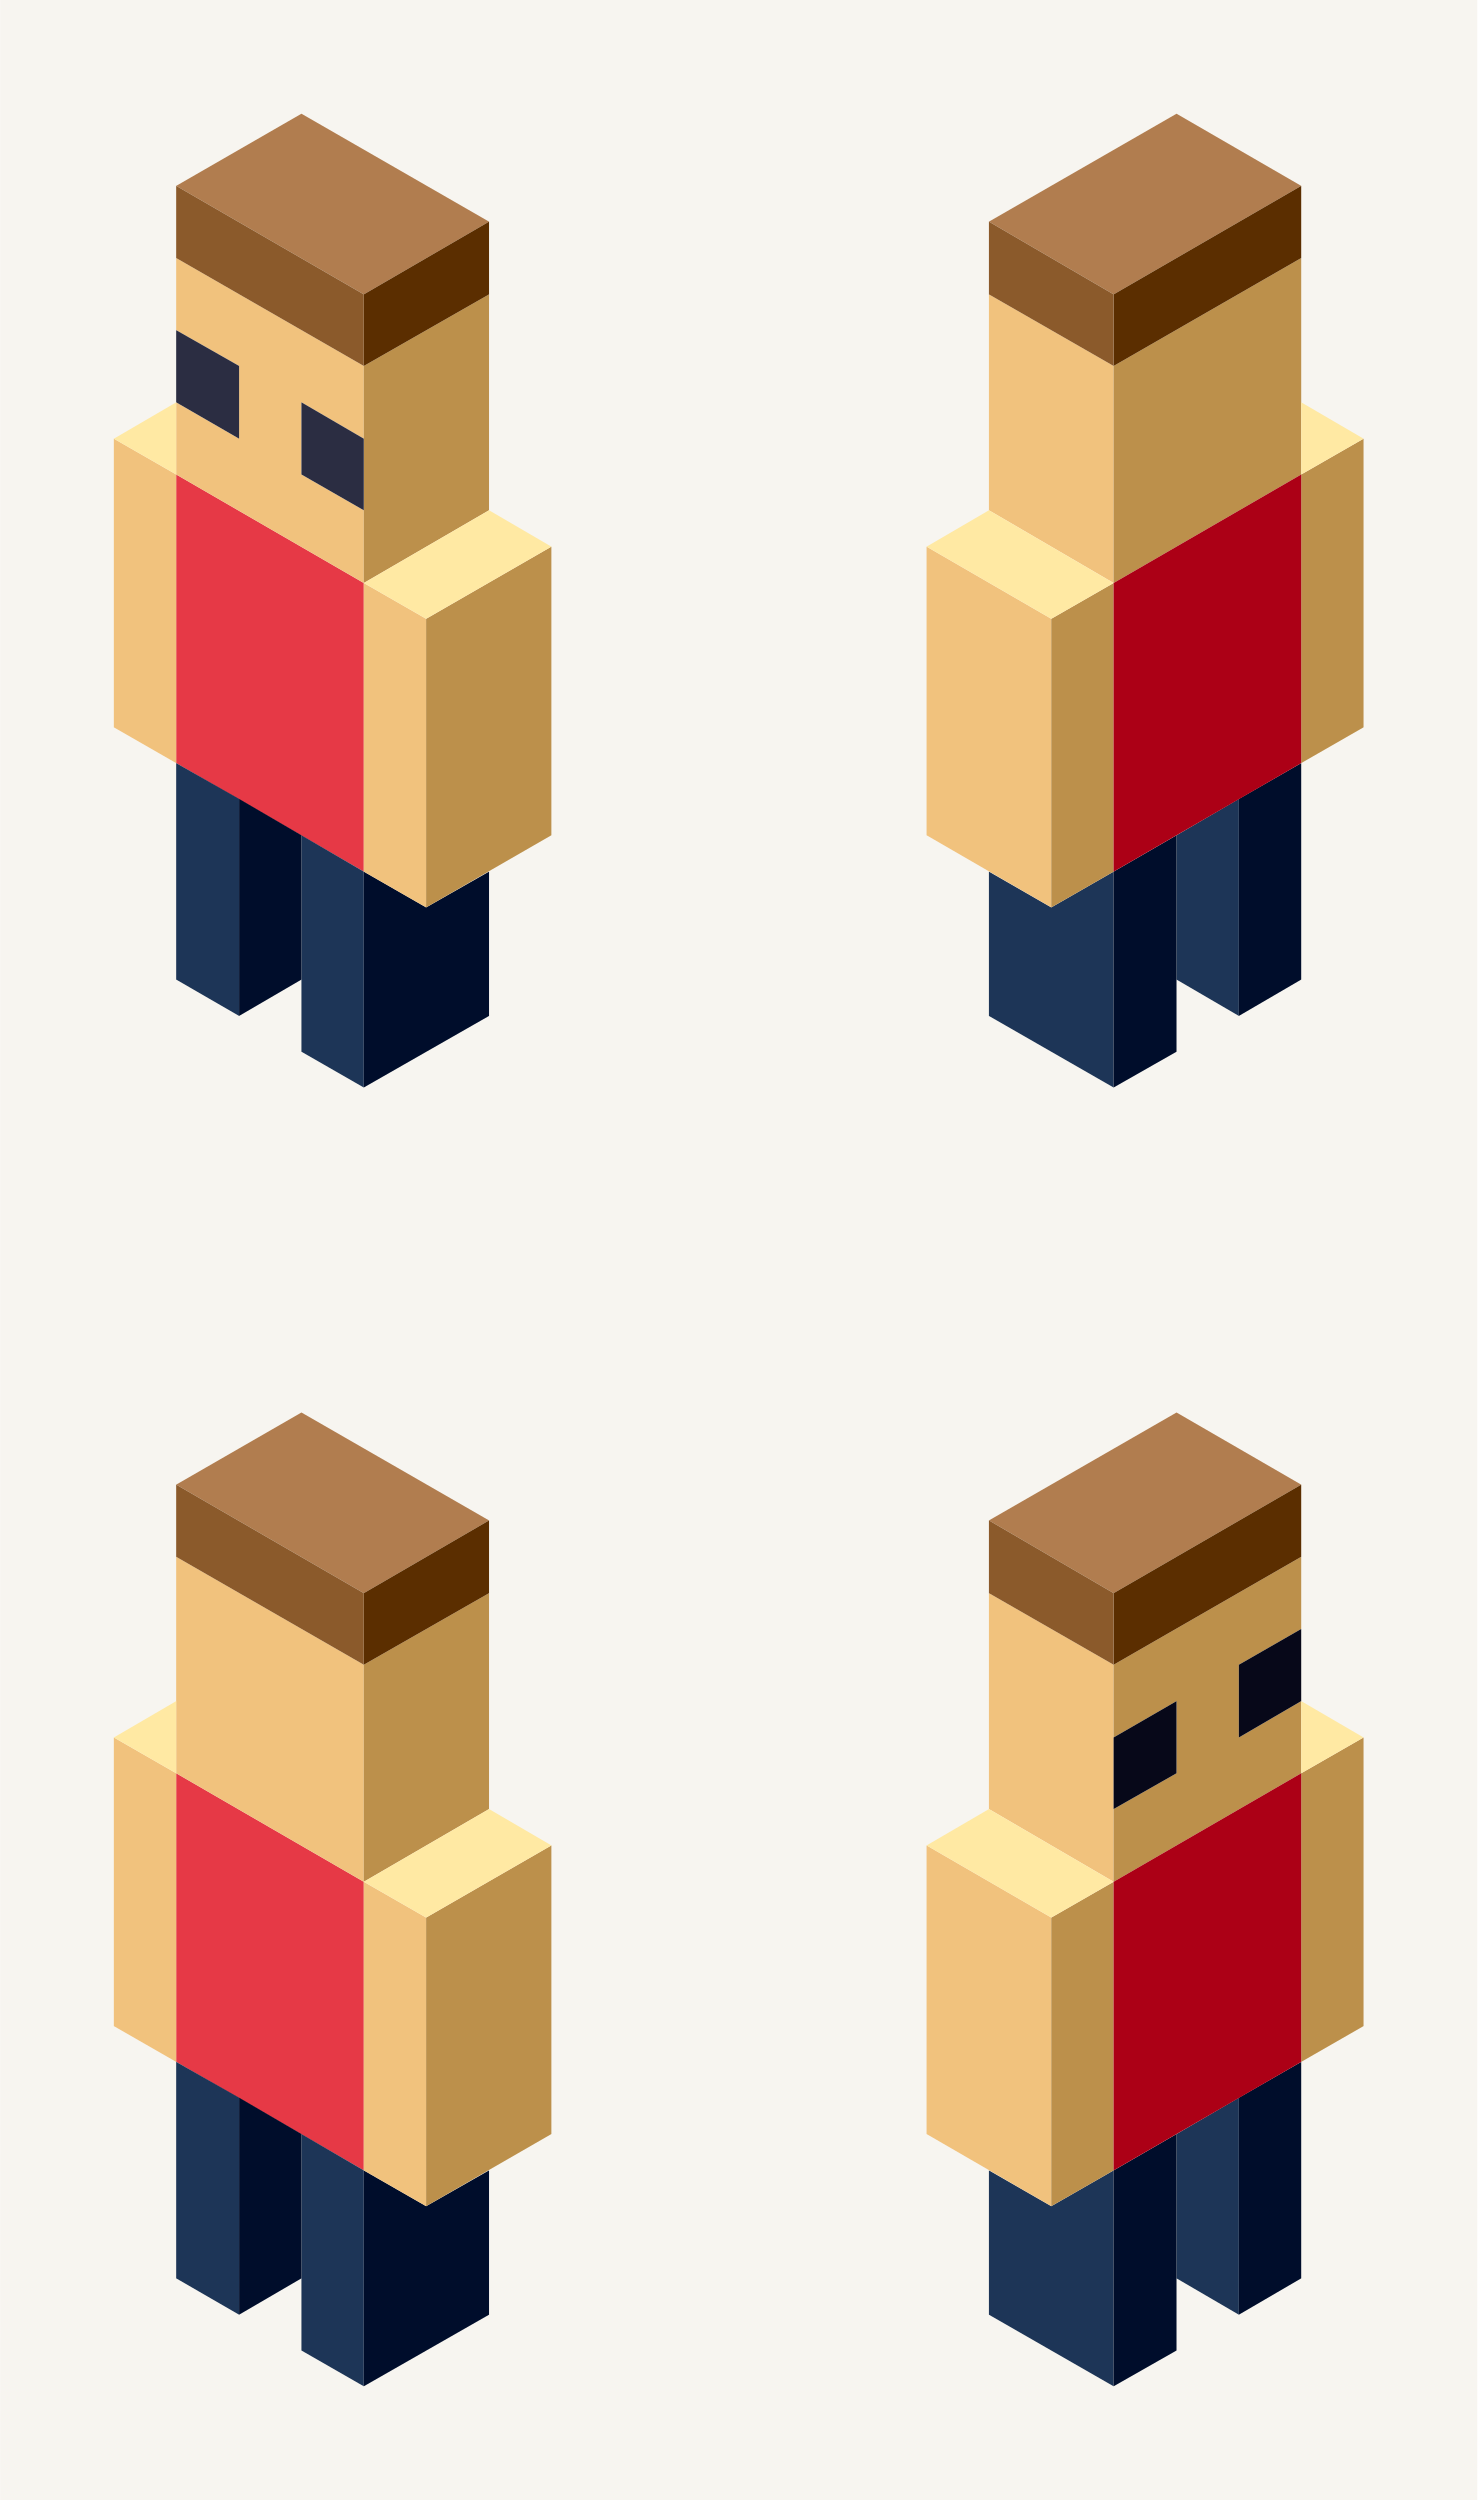
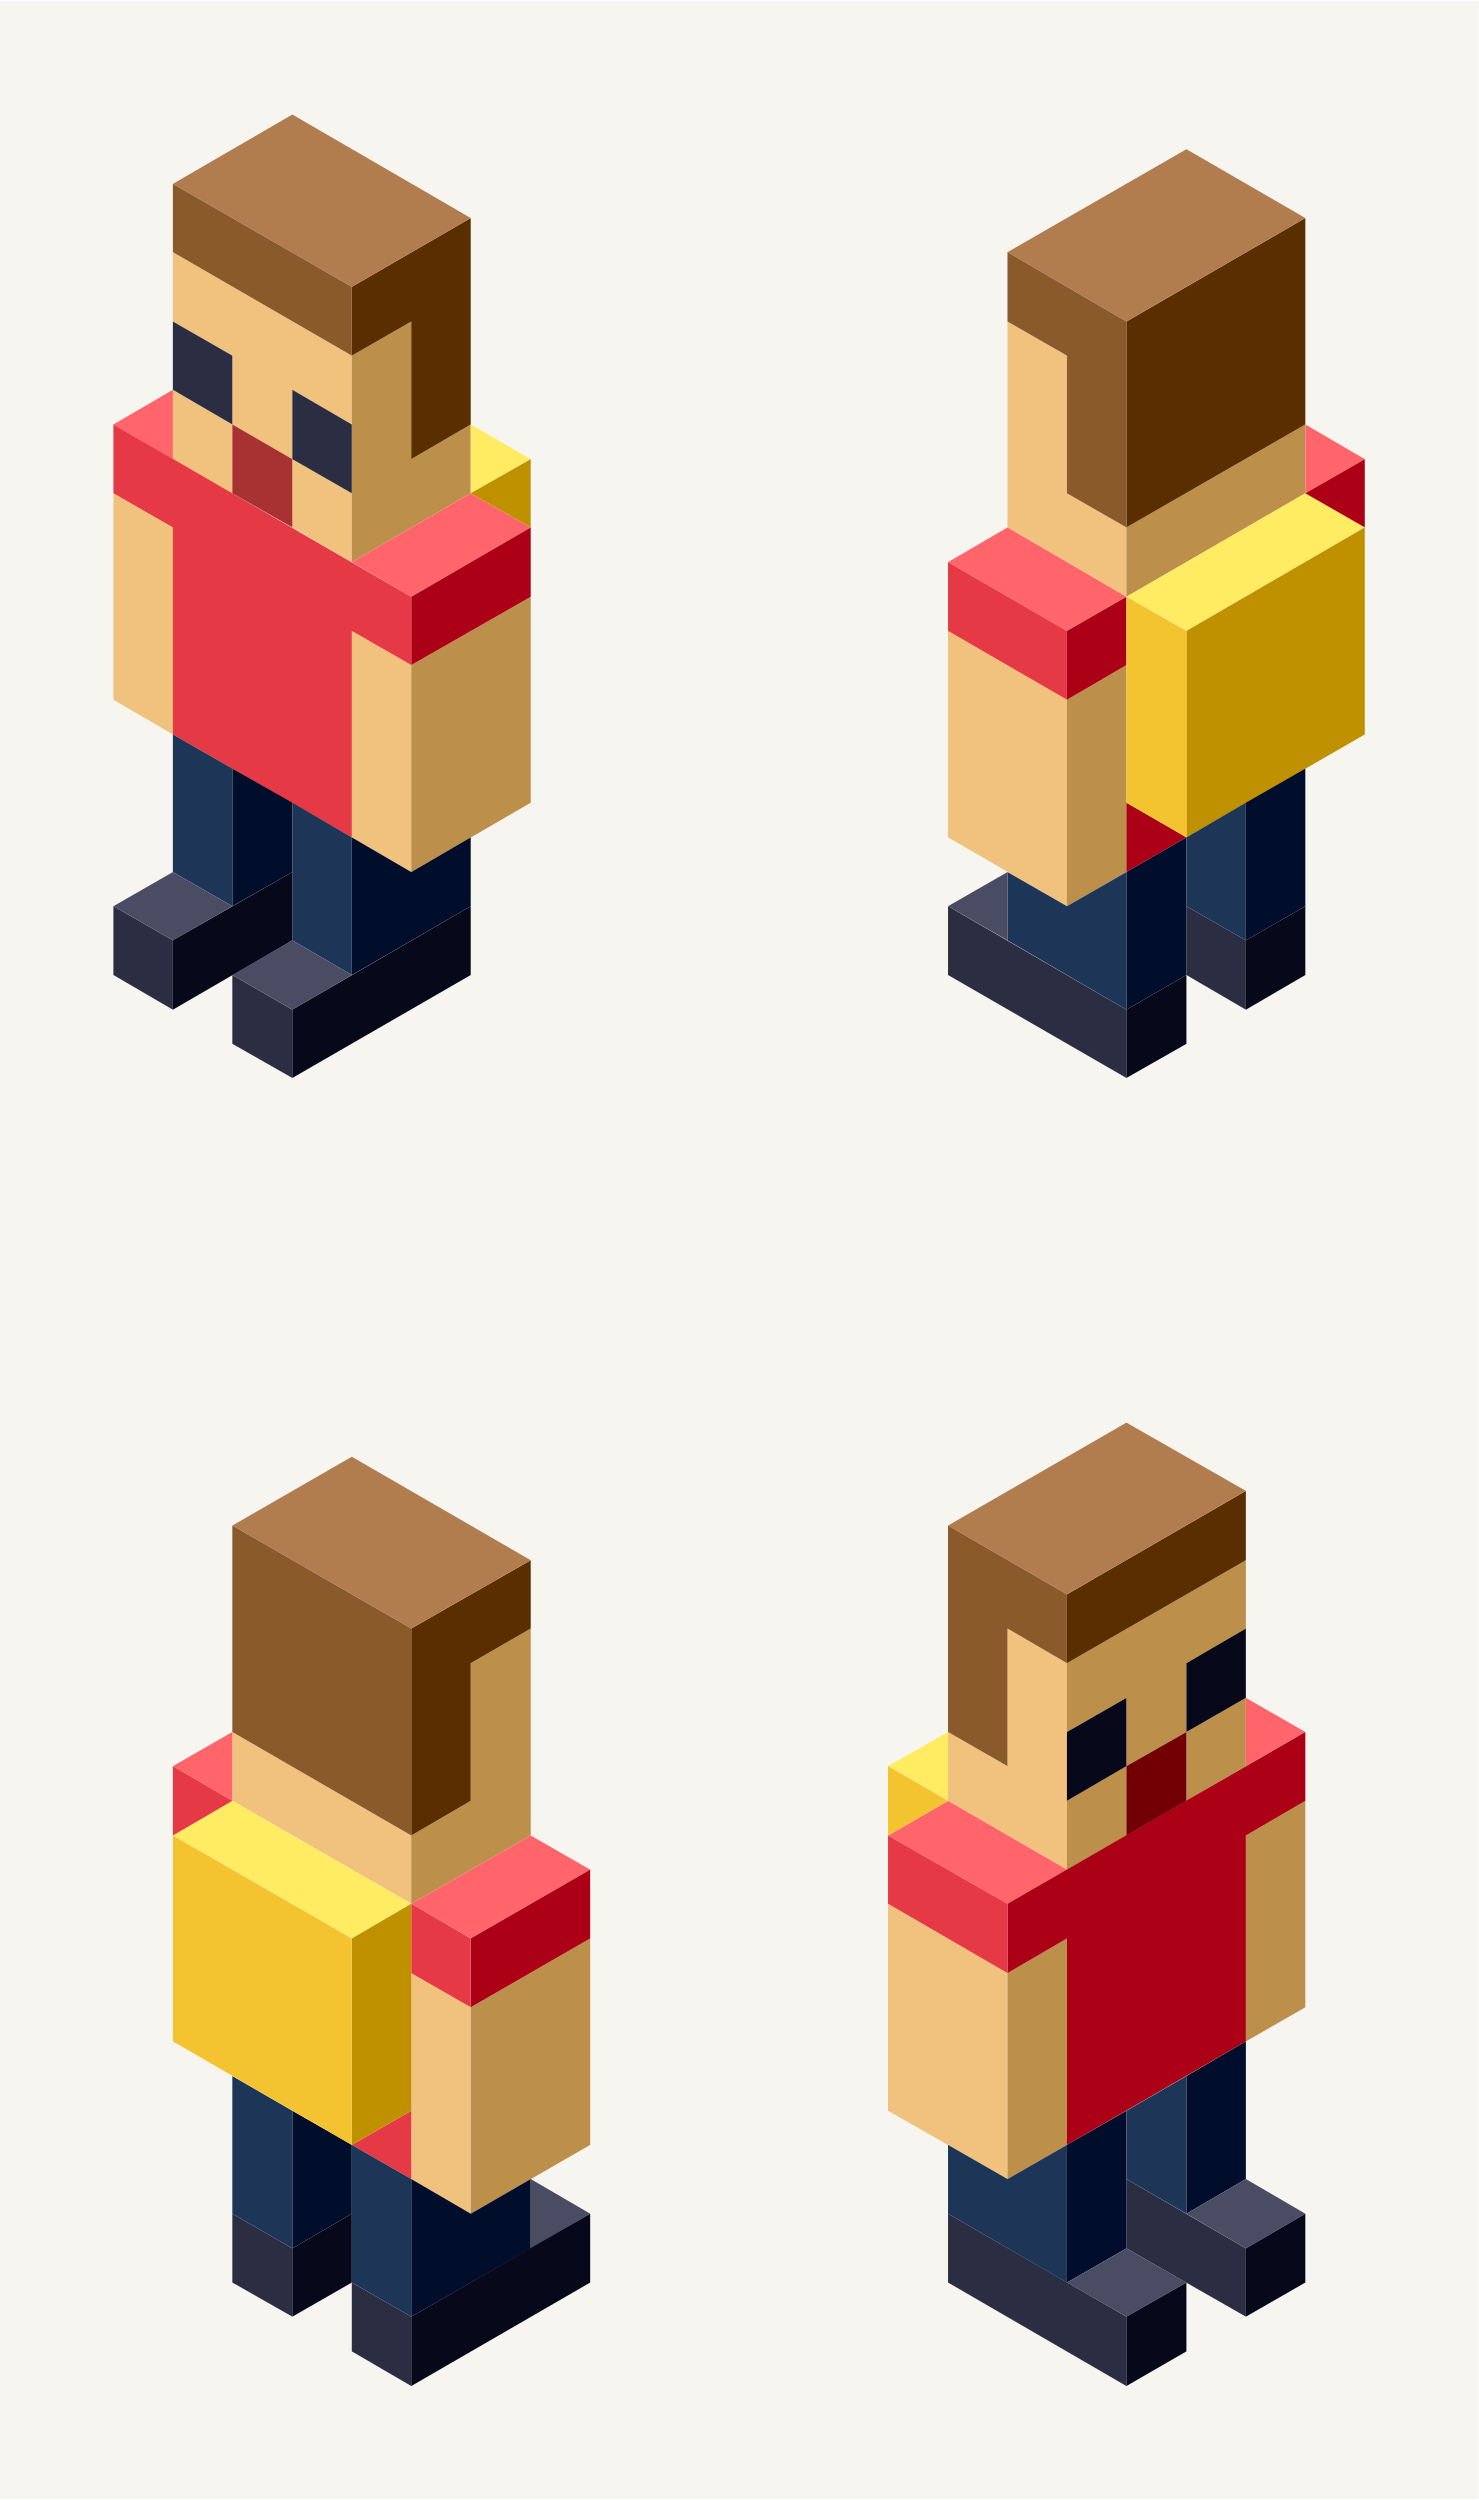
- <svg xmlns="http://www.w3.org/2000/svg" width="640" height="1083" viewBox="-0.089 -0.072 2.559 4.331">
-   <rect x="-0.089" y="-0.072" width="2.559" height="4.331" fill="#f7f5f0" />
-   <path fill="#e63946" d="M0.216 1.25L0.216 0.75L0.541 0.938L0.541 1.438ZM0.541 3.688L0.216 3.5L0.216 3L0.541 3.188Z" />
-   <path fill="#1d3557" d="M0.216 1.25L0.325 1.312L0.325 1.688L0.216 1.625ZM0.433 1.375L0.541 1.438L0.541 1.812L0.433 1.75ZM1.949 1.375L2.057 1.312L2.057 1.688L1.949 1.625ZM1.732 1.5L1.84 1.438L1.84 1.812L1.624 1.688L1.624 1.438ZM0.433 3.625L0.541 3.688L0.541 4.062L0.433 4ZM0.216 3.5L0.325 3.562L0.325 3.938L0.216 3.875ZM1.732 3.75L1.84 3.688L1.84 4.062L1.624 3.938L1.624 3.688ZM1.949 3.625L2.057 3.562L2.057 3.938L1.949 3.875Z" />
-   <path fill="#000d2b" d="M0.325 1.312L0.433 1.375L0.433 1.625L0.325 1.688ZM0.649 1.5L0.758 1.438L0.758 1.688L0.541 1.812L0.541 1.438ZM1.84 1.438L1.949 1.375L1.949 1.75L1.84 1.812ZM2.057 1.312L2.165 1.25L2.165 1.625L2.057 1.688ZM0.649 3.75L0.758 3.688L0.758 3.938L0.541 4.062L0.541 3.688ZM0.325 3.562L0.433 3.625L0.433 3.875L0.325 3.938ZM1.84 3.688L1.949 3.625L1.949 4L1.84 4.062ZM2.057 3.562L2.165 3.5L2.165 3.875L2.057 3.938Z" />
-   <path fill="#f1c27d" d="M0.649 1.5L0.541 1.438L0.541 0.938L0.649 1ZM0.325 0.688L0.325 0.562L0.216 0.5L0.216 0.375L0.541 0.562L0.541 0.688L0.433 0.625L0.433 0.75L0.541 0.812L0.541 0.938L0.216 0.75L0.216 1.25L0.108 1.188L0.108 0.688L0.216 0.75L0.216 0.625ZM1.732 1.5L1.516 1.375L1.516 0.875L1.732 1ZM1.84 0.938L1.624 0.812L1.624 0.438L1.84 0.562ZM0.649 3.75L0.541 3.688L0.541 3.188L0.216 3L0.216 3.5L0.108 3.438L0.108 2.938L0.216 3L0.216 2.625L0.541 2.812L0.541 3.188L0.649 3.25ZM1.732 3.75L1.516 3.625L1.516 3.125L1.732 3.25ZM1.84 3.188L1.624 3.062L1.624 2.688L1.84 2.812Z" />
-   <path fill="#bc904b" d="M0.649 1L0.866 0.875L0.866 1.375L0.649 1.5ZM0.541 0.562L0.758 0.438L0.758 0.812L0.541 0.938ZM1.732 1L1.84 0.938L1.84 1.438L1.732 1.5ZM2.165 0.75L2.273 0.688L2.273 1.188L2.165 1.25L2.165 0.75L1.84 0.938L1.84 0.562L2.165 0.375ZM0.649 3.25L0.866 3.125L0.866 3.625L0.649 3.75ZM0.541 2.812L0.758 2.688L0.758 3.062L0.541 3.188ZM1.732 3.25L1.84 3.188L1.84 3.062L1.949 3L1.949 2.875L1.84 2.938L1.84 2.812L2.165 2.625L2.165 2.75L2.057 2.812L2.057 2.938L2.165 2.875L2.165 3L2.273 2.938L2.273 3.438L2.165 3.5L2.165 3L1.84 3.188L1.84 3.688L1.732 3.75Z" />
-   <path fill="#2b2d42" d="M0.325 0.562L0.325 0.688L0.216 0.625L0.216 0.5ZM0.433 0.625L0.541 0.688L0.541 0.812L0.433 0.75Z" />
-   <path fill="#ffe9a3" d="M0.108 0.688L0.216 0.625L0.216 0.75ZM0.758 0.812L0.866 0.875L0.649 1L0.541 0.938ZM2.165 0.625L2.273 0.688L2.165 0.75ZM1.624 0.812L1.84 0.938L1.732 1L1.516 0.875ZM0.758 3.062L0.866 3.125L0.649 3.25L0.541 3.188ZM0.108 2.938L0.216 2.875L0.216 3ZM1.516 3.125L1.624 3.062L1.84 3.188L1.732 3.25ZM2.165 2.875L2.273 2.938L2.165 3Z" />
-   <path fill="#b17d4f" d="M0.216 0.25L0.433 0.125L0.758 0.312L0.541 0.438ZM1.84 0.438L1.624 0.312L1.949 0.125L2.165 0.25ZM0.216 2.5L0.433 2.375L0.758 2.562L0.541 2.688ZM1.84 2.688L1.624 2.562L1.949 2.375L2.165 2.5Z" />
-   <path fill="#5b2e00" d="M0.541 0.438L0.758 0.312L0.758 0.438L0.541 0.562ZM2.165 0.25L2.165 0.375L1.84 0.562L1.84 0.438ZM0.541 2.688L0.758 2.562L0.758 2.688L0.541 2.812ZM2.165 2.5L2.165 2.625L1.84 2.812L1.84 2.688Z" />
-   <path fill="#8b5a2b" d="M0.216 0.375L0.216 0.25L0.541 0.438L0.541 0.562ZM1.624 0.438L1.624 0.312L1.84 0.438L1.84 0.562ZM0.216 2.625L0.216 2.5L0.541 2.688L0.541 2.812ZM1.624 2.688L1.624 2.562L1.84 2.688L1.84 2.812Z" />
-   <path fill="#ac0016" d="M2.165 1.25L1.84 1.438L1.84 0.938L2.165 0.75ZM1.84 3.688L1.84 3.188L2.165 3L2.165 3.5Z" />
-   <path fill="#070819" d="M1.84 2.938L1.949 2.875L1.949 3L1.84 3.062ZM2.165 2.875L2.057 2.938L2.057 2.812L2.165 2.75Z" />
+ <svg xmlns="http://www.w3.org/2000/svg" width="640" height="1082" viewBox="-0.206 -0.144 2.686 4.537">
+   <rect x="-0.206" y="-0.144" width="2.686" height="4.537" fill="#f7f5f0" />
+   <path fill="#f1c27d" d="M0.433 0.5L0.433 0.625L0.325 0.562L0.325 0.688L0.216 0.625L0.216 0.5L0.108 0.438L0.108 0.312ZM0.325 0.688L0.433 0.75L0.433 0.875L0.325 0.812ZM0.541 1.438L0.433 1.375L0.433 1L0.541 1.062ZM0.216 0.625L0.216 0.75L0.108 0.688L0.108 0.562ZM0 0.75L0.108 0.812L0.108 1.188L0 1.125ZM1.732 1.5L1.516 1.375L1.516 1L1.732 1.125ZM1.624 0.812L1.624 0.438L1.732 0.5L1.732 0.75L1.84 0.812L1.84 0.938ZM0.541 3.812L0.541 3.438L0.649 3.5L0.649 3.875ZM0.216 3.125L0.216 3L0.541 3.188L0.541 3.312ZM1.732 2.875L1.732 3.25L1.516 3.125L1.516 3L1.624 3.062L1.624 2.812ZM1.624 3.438L1.624 3.812L1.407 3.688L1.407 3.312Z" />
+   <path fill="#bc904b" d="M0.433 0.5L0.541 0.438L0.541 0.688L0.649 0.625L0.649 0.75L0.433 0.875ZM0.541 1.062L0.758 0.938L0.758 1.312L0.541 1.438ZM1.84 1.438L1.732 1.5L1.732 1.125L1.84 1.062ZM2.165 0.625L2.165 0.75L1.84 0.938L1.84 0.812ZM0.649 3.5L0.866 3.375L0.866 3.75L0.649 3.875ZM0.541 3.188L0.649 3.125L0.649 2.875L0.758 2.812L0.758 3.188L0.541 3.312ZM1.84 2.938L1.732 3L1.732 2.875L2.057 2.688L2.057 2.812L1.949 2.875L1.949 3L2.057 2.938L2.057 3.062L1.949 3.125L1.949 3L1.84 3.062ZM1.732 3.125L1.84 3.062L1.84 3.188L1.732 3.25ZM1.624 3.438L1.732 3.375L1.732 3.75L1.624 3.812ZM2.057 3.188L2.165 3.125L2.165 3.5L2.057 3.562Z" />
+   <path fill="#5b2e00" d="M0.649 0.625L0.541 0.688L0.541 0.438L0.433 0.5L0.433 0.375L0.649 0.25ZM2.165 0.625L1.84 0.812L1.84 0.438L2.165 0.25ZM0.649 3.125L0.541 3.188L0.541 2.812L0.758 2.688L0.758 2.812L0.649 2.875ZM2.057 2.562L2.057 2.688L1.732 2.875L1.732 2.75Z" />
+   <path fill="#ffec63" d="M0.649 0.625L0.758 0.688L0.649 0.75ZM2.165 0.75L2.273 0.812L1.949 1L1.84 0.938ZM0.108 3.188L0.216 3.125L0.541 3.312L0.433 3.375ZM1.407 3.062L1.516 3L1.516 3.125Z" />
+   <path fill="#2b2d42" d="M0.325 0.562L0.433 0.625L0.433 0.75L0.325 0.688ZM0 1.5L0.108 1.562L0.108 1.688L0 1.625ZM0.216 1.625L0.325 1.688L0.325 1.812L0.216 1.75ZM0.216 0.5L0.216 0.625L0.108 0.562L0.108 0.438ZM1.949 1.5L2.057 1.562L2.057 1.688L1.949 1.625ZM1.516 1.5L1.84 1.688L1.84 1.812L1.516 1.625ZM0.433 4L0.541 4.062L0.541 4.188L0.433 4.125ZM0.216 3.875L0.325 3.938L0.325 4.062L0.216 4ZM1.516 3.875L1.84 4.062L1.84 4.188L1.516 4ZM1.84 3.812L2.057 3.938L2.057 4.062L1.84 3.938Z" />
+   <path fill="#ff656a" d="M0.649 0.75L0.758 0.812L0.541 0.938L0.433 0.875ZM0 0.625L0.108 0.562L0.108 0.688ZM2.165 0.625L2.273 0.688L2.165 0.75ZM1.624 0.812L1.84 0.938L1.732 1L1.516 0.875ZM0.758 3.188L0.866 3.25L0.649 3.375L0.541 3.312ZM0.108 3.062L0.216 3L0.216 3.125ZM1.516 3.125L1.732 3.25L1.624 3.312L1.407 3.188ZM2.057 2.938L2.165 3L2.057 3.062Z" />
+   <path fill="#ac0016" d="M0.541 0.938L0.758 0.812L0.758 0.938L0.541 1.062ZM1.84 1.312L1.949 1.375L1.84 1.438ZM2.165 0.75L2.273 0.688L2.273 0.812ZM1.732 1L1.84 0.938L1.84 1.062L1.732 1.125ZM0.649 3.375L0.866 3.25L0.866 3.375L0.649 3.5ZM2.165 3L2.165 3.125L2.057 3.188L2.057 3.562L1.732 3.75L1.732 3.375L1.624 3.438L1.624 3.312Z" />
+   <path fill="#e63946" d="M0.541 0.938L0.541 1.062L0.433 1L0.433 1.375L0.108 1.188L0.108 0.812L0 0.75L0 0.625ZM1.732 1L1.732 1.125L1.516 1L1.516 0.875ZM0.433 3.75L0.541 3.688L0.541 3.812ZM0.649 3.375L0.649 3.5L0.541 3.438L0.541 3.312ZM0.108 3.062L0.216 3.125L0.108 3.188ZM1.624 3.312L1.624 3.438L1.407 3.312L1.407 3.188Z" />
+   <path fill="#bf9100" d="M0.649 0.75L0.758 0.688L0.758 0.812ZM2.273 0.812L2.273 1.188L1.949 1.375L1.949 1ZM0.433 3.375L0.541 3.312L0.541 3.688L0.433 3.75Z" />
+   <path fill="#000d2b" d="M0.325 1.312L0.325 1.438L0.216 1.5L0.216 1.25ZM0.649 1.5L0.433 1.625L0.433 1.375L0.541 1.438L0.649 1.375ZM1.84 1.438L1.949 1.375L1.949 1.625L1.84 1.688ZM2.165 1.5L2.057 1.562L2.057 1.312L2.165 1.25ZM0.649 3.875L0.758 3.812L0.758 3.938L0.541 4.062L0.541 3.812ZM0.433 3.75L0.433 3.875L0.325 3.938L0.325 3.688ZM1.84 3.938L1.732 4L1.732 3.75L1.84 3.688ZM2.057 3.812L1.949 3.875L1.949 3.625L2.057 3.562Z" />
+   <path fill="#1d3557" d="M0.325 1.312L0.433 1.375L0.433 1.625L0.325 1.562ZM0.216 1.5L0.108 1.438L0.108 1.188L0.216 1.25ZM1.949 1.5L1.949 1.375L2.057 1.312L2.057 1.562ZM1.732 1.5L1.84 1.438L1.84 1.688L1.624 1.562L1.624 1.438ZM0.541 4.062L0.433 4L0.433 3.75L0.541 3.812ZM0.325 3.938L0.216 3.875L0.216 3.625L0.325 3.688ZM1.516 3.875L1.516 3.75L1.624 3.812L1.732 3.75L1.732 4ZM1.84 3.812L1.84 3.688L1.949 3.625L1.949 3.875Z" />
+   <path fill="#4a4c63" d="M0 1.5L0.108 1.438L0.216 1.5L0.108 1.562ZM0.216 1.625L0.325 1.562L0.433 1.625L0.325 1.688ZM1.516 1.5L1.624 1.438L1.624 1.562ZM0.758 3.812L0.866 3.875L0.758 3.938ZM1.732 4L1.84 3.938L1.949 4L1.84 4.062ZM1.949 3.875L2.057 3.812L2.165 3.875L2.057 3.938Z" />
+   <path fill="#070819" d="M0.325 1.438L0.325 1.562L0.108 1.688L0.108 1.562ZM0.649 1.5L0.649 1.625L0.325 1.812L0.325 1.688ZM2.057 1.562L2.165 1.5L2.165 1.625L2.057 1.688ZM1.84 1.688L1.949 1.625L1.949 1.75L1.84 1.812ZM0.866 3.875L0.866 4L0.541 4.188L0.541 4.062ZM0.325 3.938L0.433 3.875L0.433 4L0.325 4.062ZM1.732 3L1.84 2.938L1.84 3.062L1.732 3.125ZM1.84 4.062L1.949 4L1.949 4.125L1.84 4.188ZM2.057 3.938L2.165 3.875L2.165 4L2.057 4.062ZM2.057 2.938L1.949 3L1.949 2.875L2.057 2.812Z" />
+   <path fill="#a83232" d="M0.216 0.625L0.325 0.688L0.325 0.812L0.216 0.75Z" />
+   <path fill="#b17d4f" d="M0.108 0.188L0.325 0.062L0.649 0.25L0.433 0.375ZM1.84 0.438L1.624 0.312L1.949 0.125L2.165 0.25ZM0.216 2.625L0.433 2.5L0.758 2.688L0.541 2.812ZM1.732 2.75L1.516 2.625L1.84 2.438L2.057 2.562Z" />
+   <path fill="#8b5a2b" d="M0.108 0.312L0.108 0.188L0.433 0.375L0.433 0.5ZM1.84 0.812L1.732 0.75L1.732 0.5L1.624 0.438L1.624 0.312L1.84 0.438ZM0.216 3L0.216 2.625L0.541 2.812L0.541 3.188ZM1.624 3.062L1.516 3L1.516 2.625L1.732 2.75L1.732 2.875L1.624 2.812Z" />
+   <path fill="#f4c430" d="M1.84 0.938L1.949 1L1.949 1.375L1.84 1.312ZM0.108 3.188L0.433 3.375L0.433 3.75L0.108 3.562ZM1.407 3.062L1.516 3.125L1.407 3.188Z" />
+   <path fill="#720003" d="M1.84 3.062L1.949 3L1.949 3.125L1.84 3.188Z" />
</svg>
